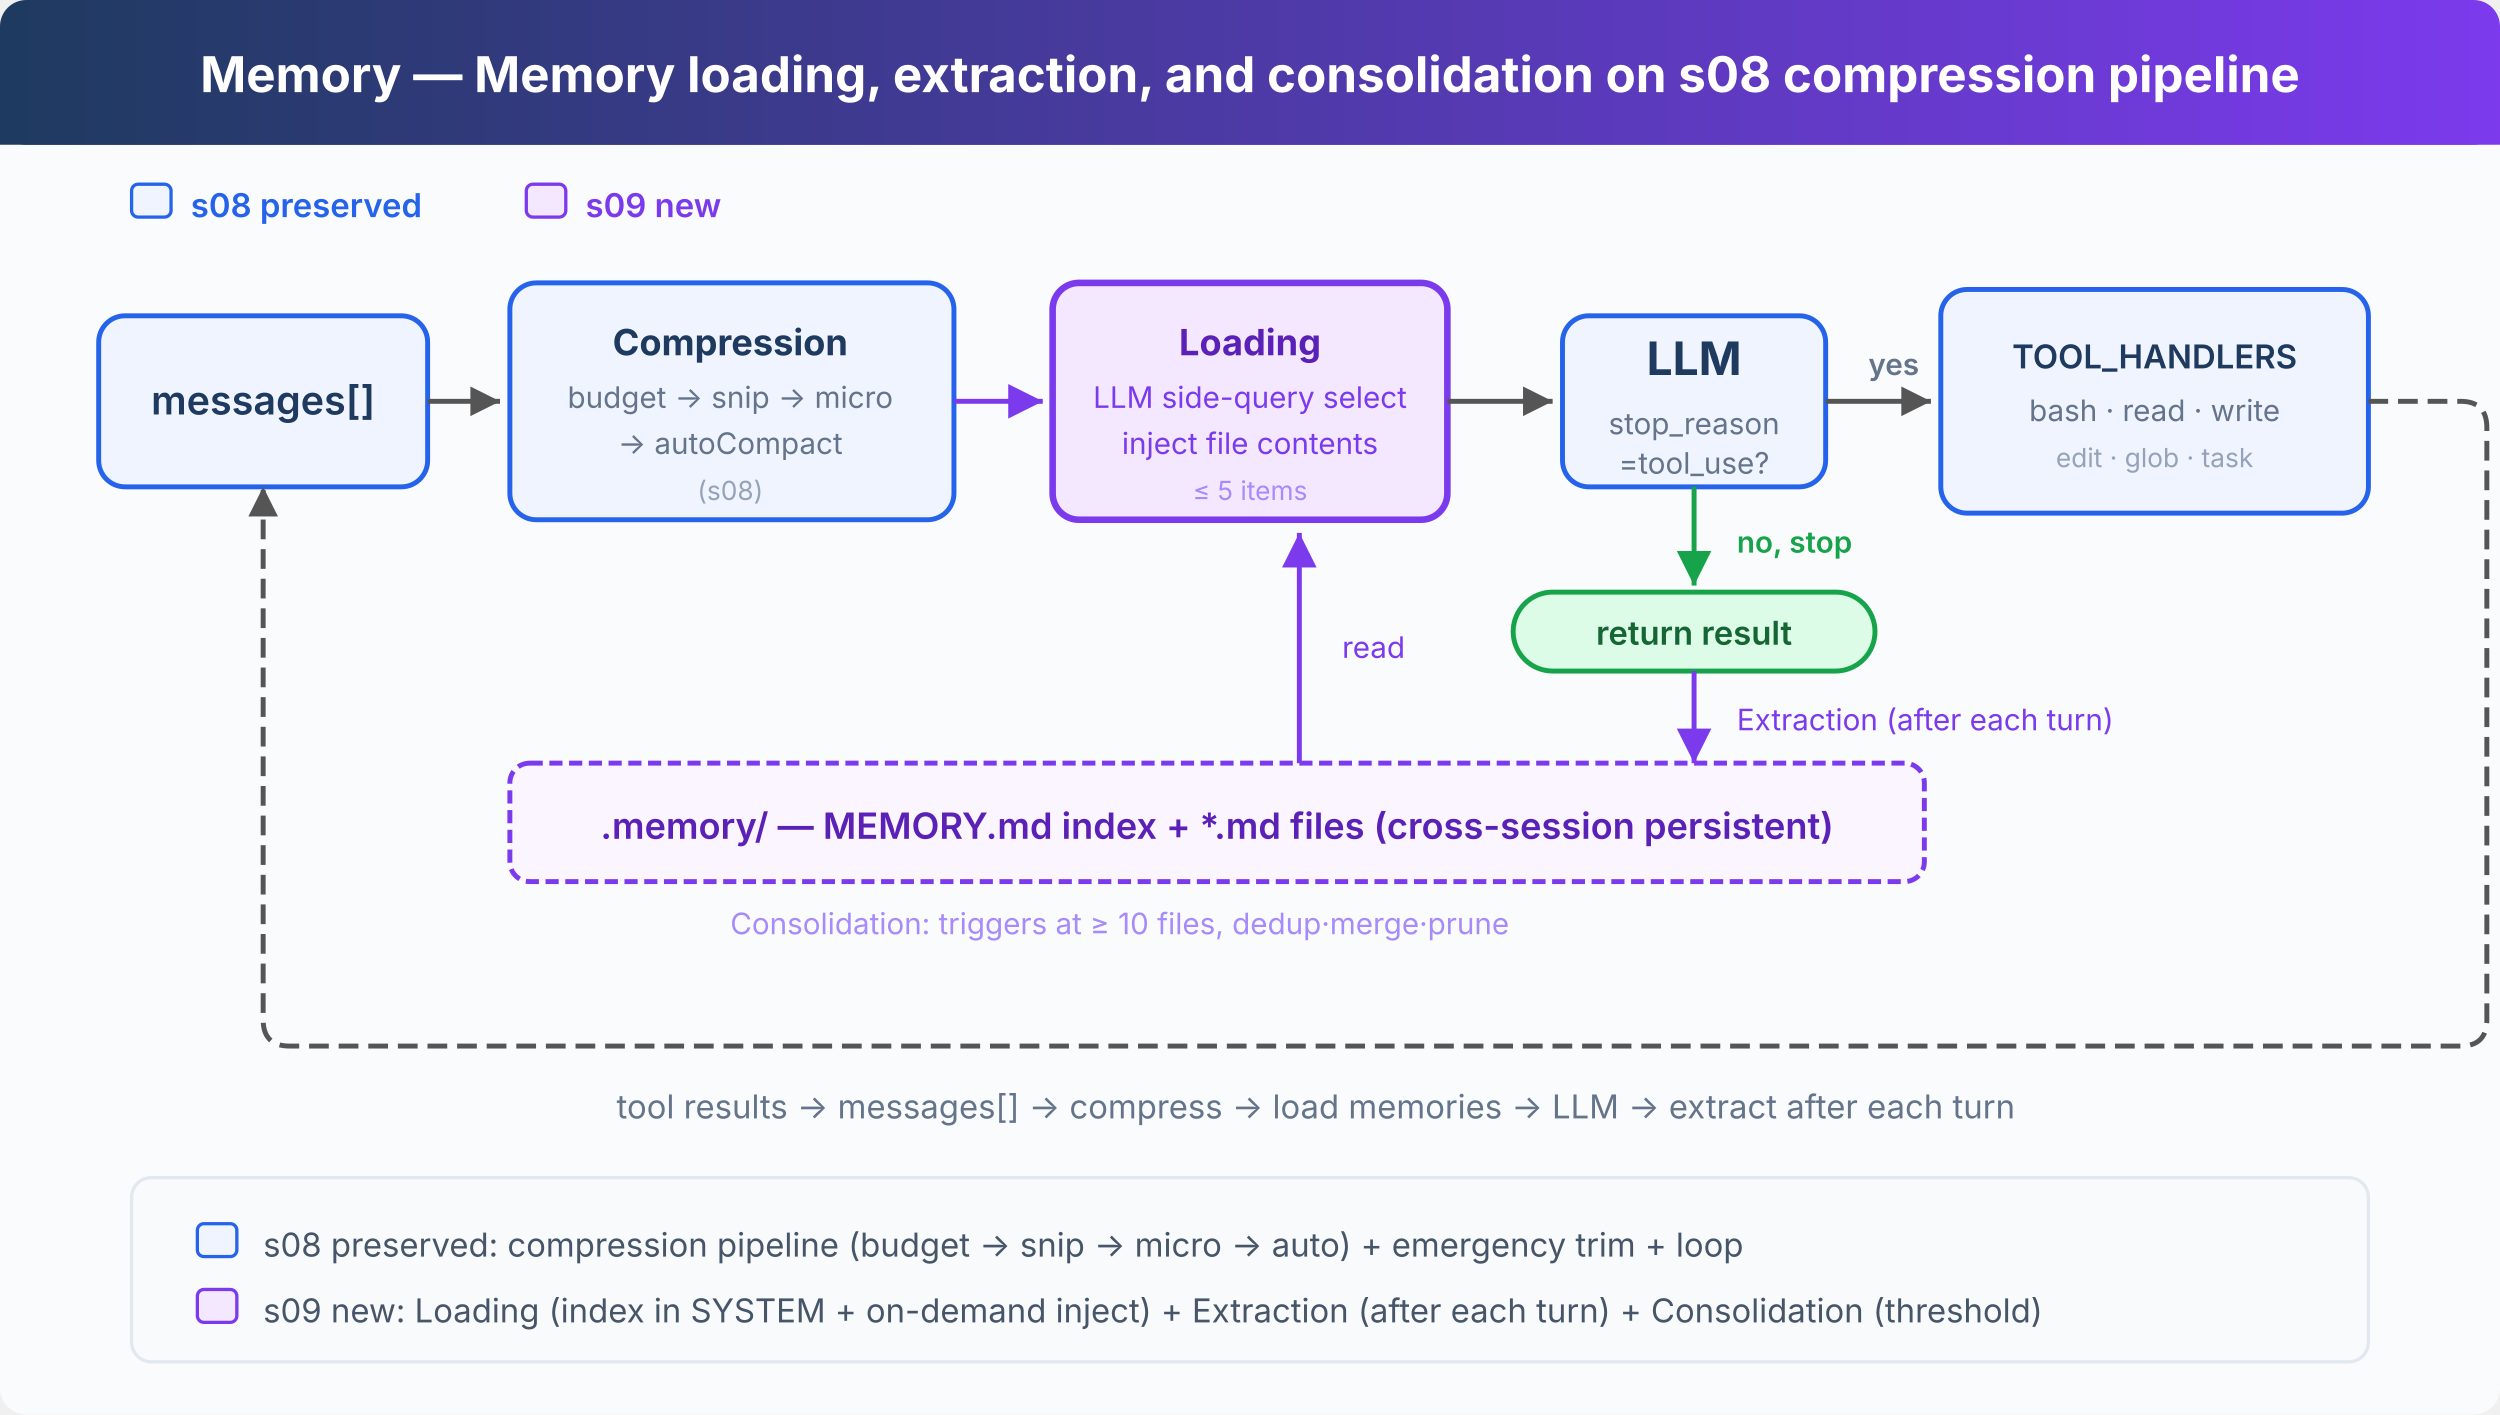
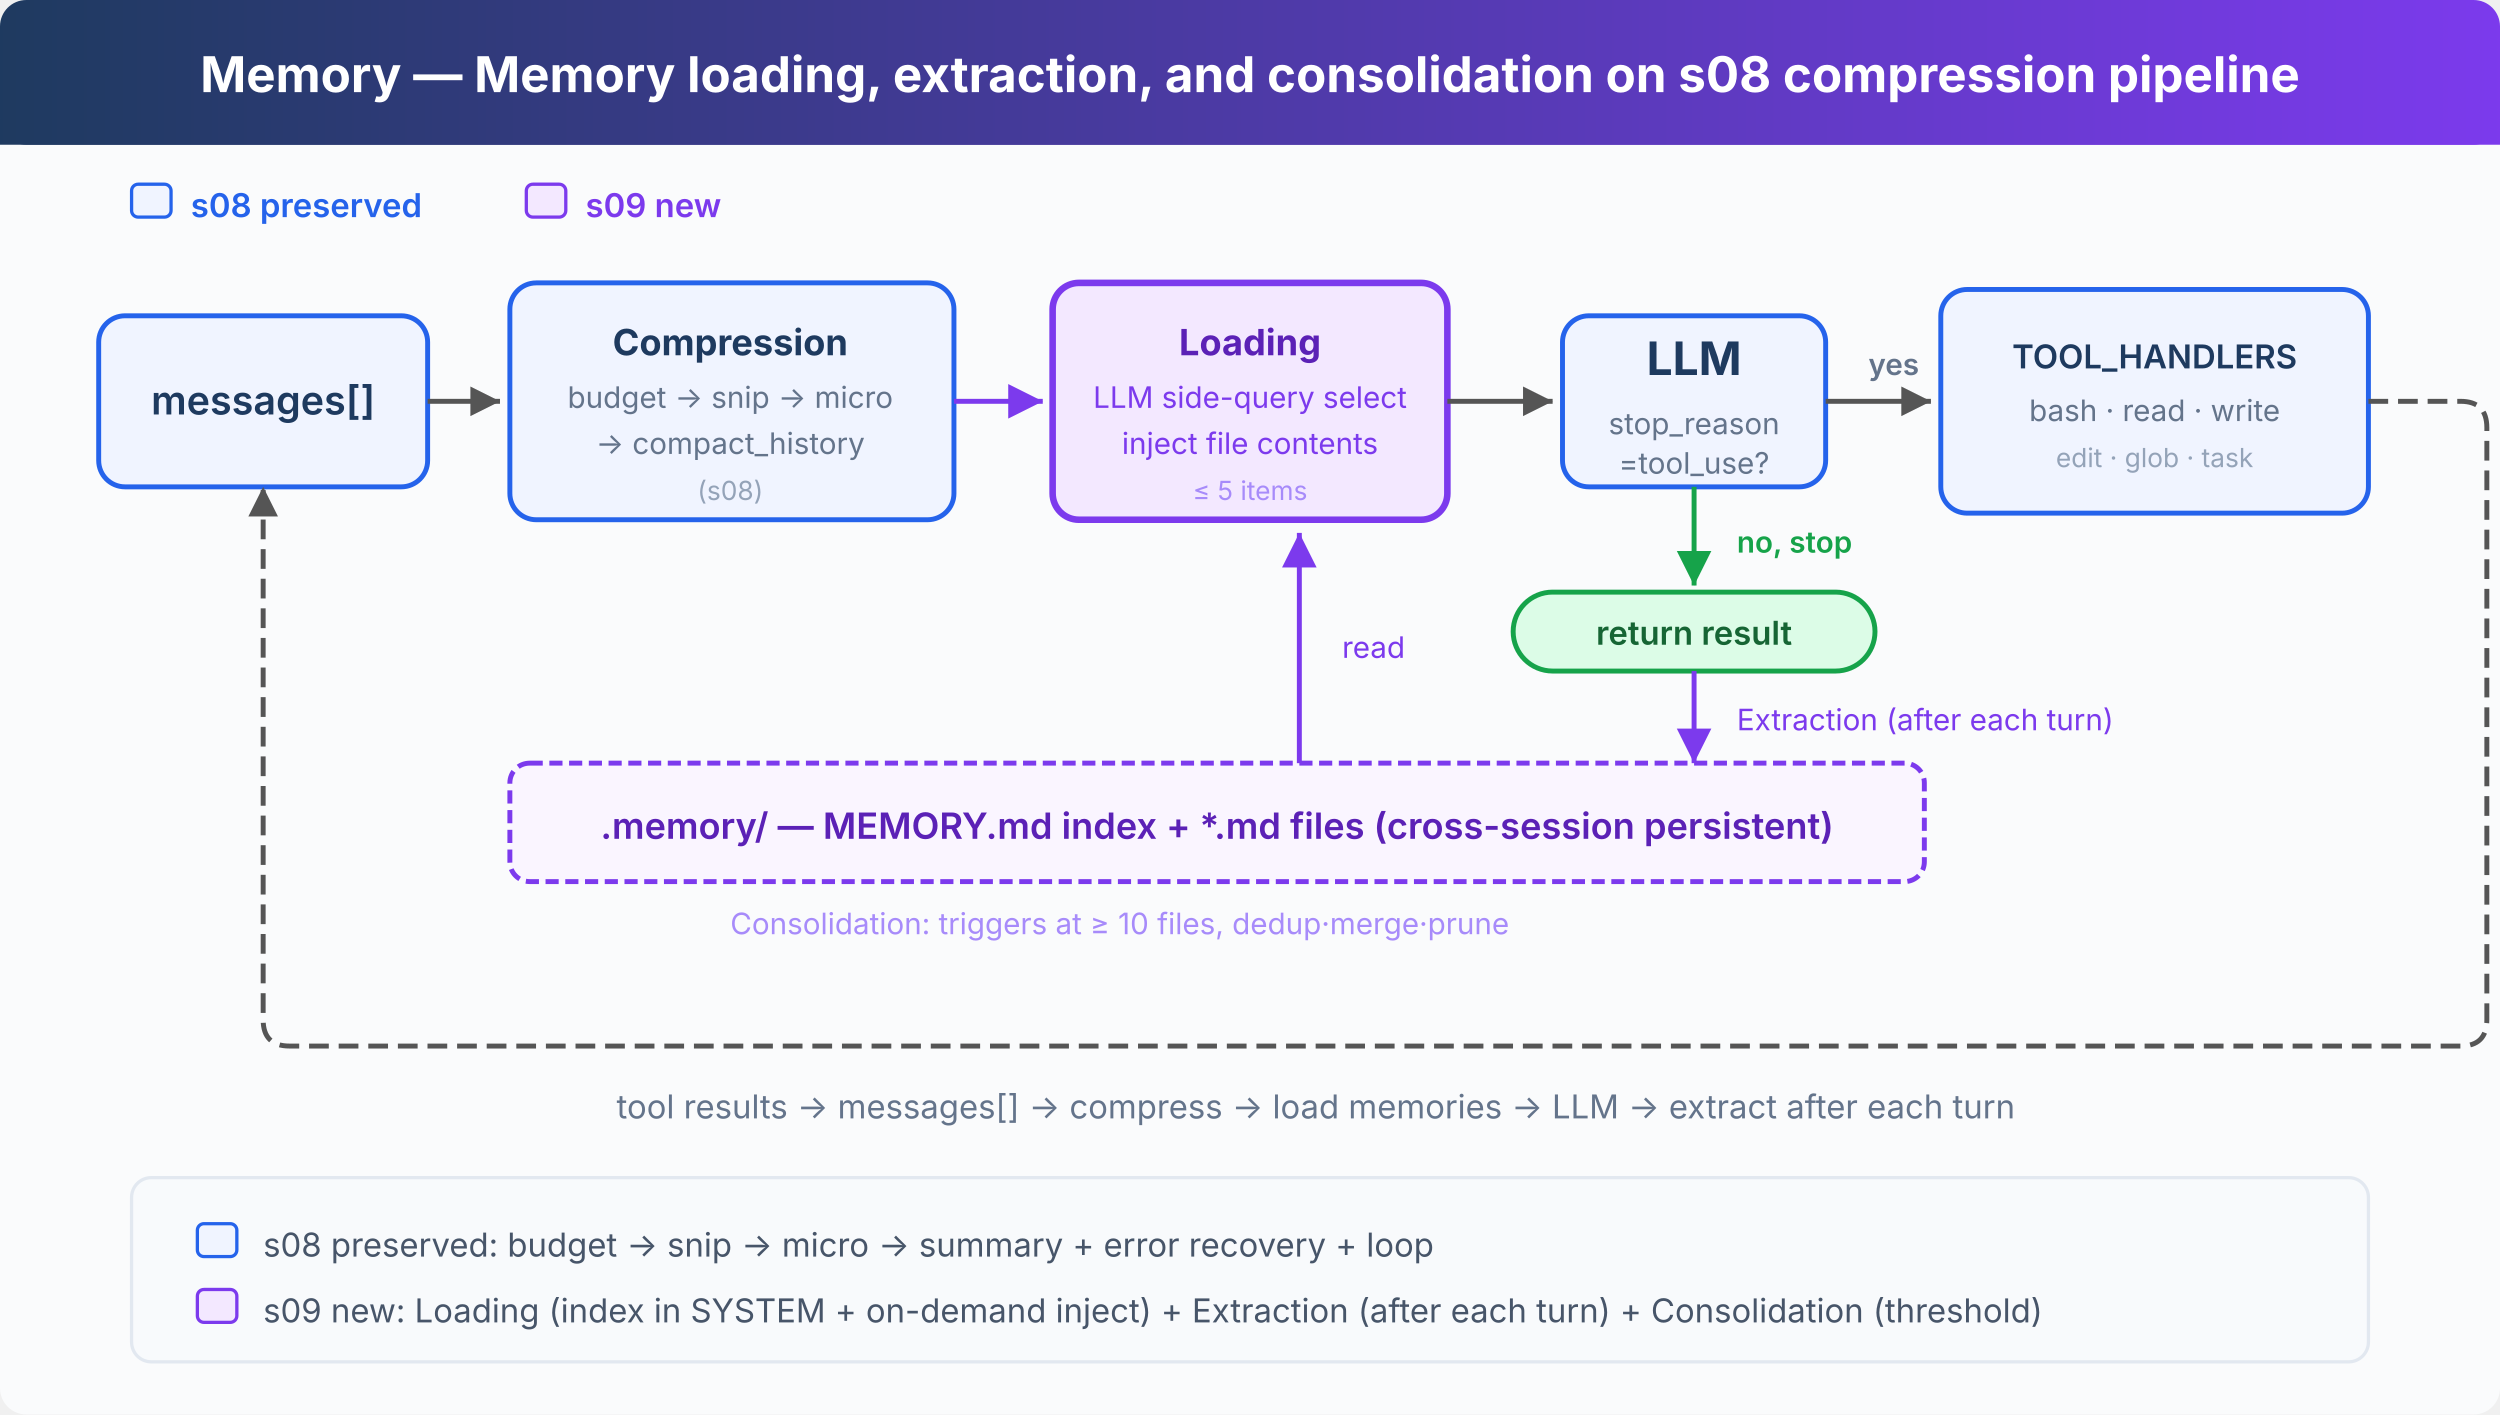
<svg xmlns="http://www.w3.org/2000/svg" viewBox="0 0 760 430" font-family="system-ui, -apple-system, sans-serif">
  <defs>
    <linearGradient id="header" x1="0" y1="0" x2="1" y2="0">
      <stop offset="0%" stop-color="#1e3a5f" />
      <stop offset="100%" stop-color="#7c3aed" />
    </linearGradient>
    <marker id="arrow" viewBox="0 0 10 10" refX="10" refY="5" markerWidth="6" markerHeight="6" orient="auto-start-reverse">
      <path d="M 0 0 L 10 5 L 0 10 z" fill="#555" />
    </marker>
    <marker id="arrow-purple" viewBox="0 0 10 10" refX="10" refY="5" markerWidth="7" markerHeight="7" orient="auto-start-reverse">
      <path d="M 0 0 L 10 5 L 0 10 z" fill="#7c3aed" />
    </marker>
    <marker id="arrow-green" viewBox="0 0 10 10" refX="10" refY="5" markerWidth="7" markerHeight="7" orient="auto-start-reverse">
      <path d="M 0 0 L 10 5 L 0 10 z" fill="#16a34a" />
    </marker>
  </defs>
  <rect width="760" height="430" fill="#fafbfc" rx="8" />
  <rect x="0" y="0" width="760" height="44" fill="url(#header)" rx="8" />
  <rect x="0" y="36" width="760" height="8" fill="url(#header)" />
  <text x="380" y="28" fill="#fff" font-size="15" font-weight="700" text-anchor="middle">Memory — Memory loading, extraction, and consolidation on s08 compression pipeline</text>
  <rect x="40" y="56" width="12" height="10" rx="2" fill="#f0f4ff" stroke="#2563eb" stroke-width="1" />
  <text x="58" y="66" fill="#2563eb" font-size="10" font-weight="600">s08 preserved</text>
  <rect x="160" y="56" width="12" height="10" rx="2" fill="#f3e8ff" stroke="#7c3aed" stroke-width="1" />
  <text x="178" y="66" fill="#7c3aed" font-size="10" font-weight="600">s09 new</text>
  <rect x="30" y="96" width="100" height="52" rx="8" fill="#f0f4ff" stroke="#2563eb" stroke-width="1.5" />
  <text x="80" y="126" fill="#1e3a5f" font-size="12" font-weight="600" text-anchor="middle">messages[]</text>
  <line x1="130" y1="122" x2="152" y2="122" stroke="#555" stroke-width="1.5" marker-end="url(#arrow)" />
  <rect x="155" y="86" width="135" height="72" rx="8" fill="#f0f4ff" stroke="#2563eb" stroke-width="1.5" />
  <text x="222" y="108" fill="#1e3a5f" font-size="11" font-weight="700" text-anchor="middle">Compression</text>
  <text x="222" y="124" fill="#64748b" font-size="9" text-anchor="middle">budget → snip → micro</text>
-   <text x="222" y="138" fill="#64748b" font-size="9" text-anchor="middle">→ autoCompact</text>
+   <text x="222" y="138" fill="#64748b" font-size="9" text-anchor="middle">→ compact_history</text>
  <text x="222" y="152" fill="#94a3b8" font-size="8" text-anchor="middle">(s08)</text>
  <line x1="290" y1="122" x2="317" y2="122" stroke="#7c3aed" stroke-width="1.5" marker-end="url(#arrow-purple)" />
  <rect x="320" y="86" width="120" height="72" rx="8" fill="#f3e8ff" stroke="#7c3aed" stroke-width="2" />
  <text x="380" y="108" fill="#5b21b6" font-size="11" font-weight="700" text-anchor="middle">Loading</text>
  <text x="380" y="124" fill="#7c3aed" font-size="9" text-anchor="middle">LLM side-query select</text>
  <text x="380" y="138" fill="#7c3aed" font-size="9" text-anchor="middle">inject file contents</text>
  <text x="380" y="152" fill="#a78bfa" font-size="8" text-anchor="middle">≤ 5 items</text>
  <line x1="440" y1="122" x2="472" y2="122" stroke="#555" stroke-width="1.5" marker-end="url(#arrow)" />
  <rect x="475" y="96" width="80" height="52" rx="8" fill="#f0f4ff" stroke="#2563eb" stroke-width="1.5" />
  <text x="515" y="114" fill="#1e3a5f" font-size="14" font-weight="700" text-anchor="middle">LLM</text>
  <text x="515" y="132" fill="#64748b" font-size="9" text-anchor="middle">stop_reason</text>
  <text x="515" y="144" fill="#64748b" font-size="9" text-anchor="middle">=tool_use?</text>
  <line x1="515" y1="148" x2="515" y2="178" stroke="#16a34a" stroke-width="1.5" marker-end="url(#arrow-green)" />
  <text x="528" y="168" fill="#16a34a" font-size="9" font-weight="600">no, stop</text>
  <rect x="460" y="180" width="110" height="24" rx="12" fill="#dcfce7" stroke="#16a34a" stroke-width="1.5" />
  <text x="515" y="196" fill="#166534" font-size="10" font-weight="600" text-anchor="middle">return result</text>
  <line x1="555" y1="122" x2="587" y2="122" stroke="#555" stroke-width="1.5" marker-end="url(#arrow)" />
  <text x="568" y="114" fill="#64748b" font-size="9" font-weight="600">yes</text>
  <rect x="590" y="88" width="130" height="68" rx="8" fill="#f0f4ff" stroke="#2563eb" stroke-width="1.5" />
  <text x="655" y="112" fill="#1e3a5f" font-size="10" font-weight="600" text-anchor="middle">TOOL_HANDLERS</text>
  <text x="655" y="128" fill="#64748b" font-size="9" text-anchor="middle">bash · read · write</text>
  <text x="655" y="142" fill="#94a3b8" font-size="8" text-anchor="middle">edit · glob · task</text>
  <rect x="155" y="232" width="430" height="36" rx="6" fill="#faf5ff" stroke="#7c3aed" stroke-width="1.5" stroke-dasharray="4,2" />
  <text x="370" y="255" fill="#5b21b6" font-size="11" font-weight="600" text-anchor="middle">.memory/ — MEMORY.md index + *.md files (cross-session persistent)</text>
  <path d="M 395 232 L 395 162" fill="none" stroke="#7c3aed" stroke-width="1.5" marker-end="url(#arrow-purple)" />
  <text x="408" y="200" fill="#7c3aed" font-size="9">read</text>
  <path d="M 515 204 L 515 232" fill="none" stroke="#7c3aed" stroke-width="1.5" marker-end="url(#arrow-purple)" />
  <text x="528" y="222" fill="#7c3aed" font-size="9">Extraction (after each turn)</text>
  <text x="222" y="284" fill="#a78bfa" font-size="9">Consolidation: triggers at ≥ 10 files, dedup·merge·prune</text>
  <path d="M 720 122 L 748 122 Q 756 122 756 130 L 756 310 Q 756 318 748 318 L 88 318 Q 80 318 80 310 L 80 148" fill="none" stroke="#555" stroke-width="1.5" marker-end="url(#arrow)" stroke-dasharray="6,3" />
  <text x="400" y="340" fill="#64748b" font-size="10" text-anchor="middle">tool results → messages[] → compress → load memories → LLM → extract after each turn</text>
  <rect x="40" y="358" width="680" height="56" rx="6" fill="#f8fafc" stroke="#e2e8f0" stroke-width="1" />
  <rect x="60" y="372" width="12" height="10" rx="2" fill="#f0f4ff" stroke="#2563eb" stroke-width="1" />
-   <text x="80" y="382" fill="#475569" font-size="10">s08 preserved: compression pipeline (budget → snip → micro → auto) + emergency trim + loop</text>
+   <text x="80" y="382" fill="#475569" font-size="10">s08 preserved: budget → snip → micro → summary + error recovery + loop</text>
  <rect x="60" y="392" width="12" height="10" rx="2" fill="#f3e8ff" stroke="#7c3aed" stroke-width="1" />
  <text x="80" y="402" fill="#475569" font-size="10">s09 new: Loading (index in SYSTEM + on-demand inject) + Extraction (after each turn) + Consolidation (threshold)</text>
</svg>
